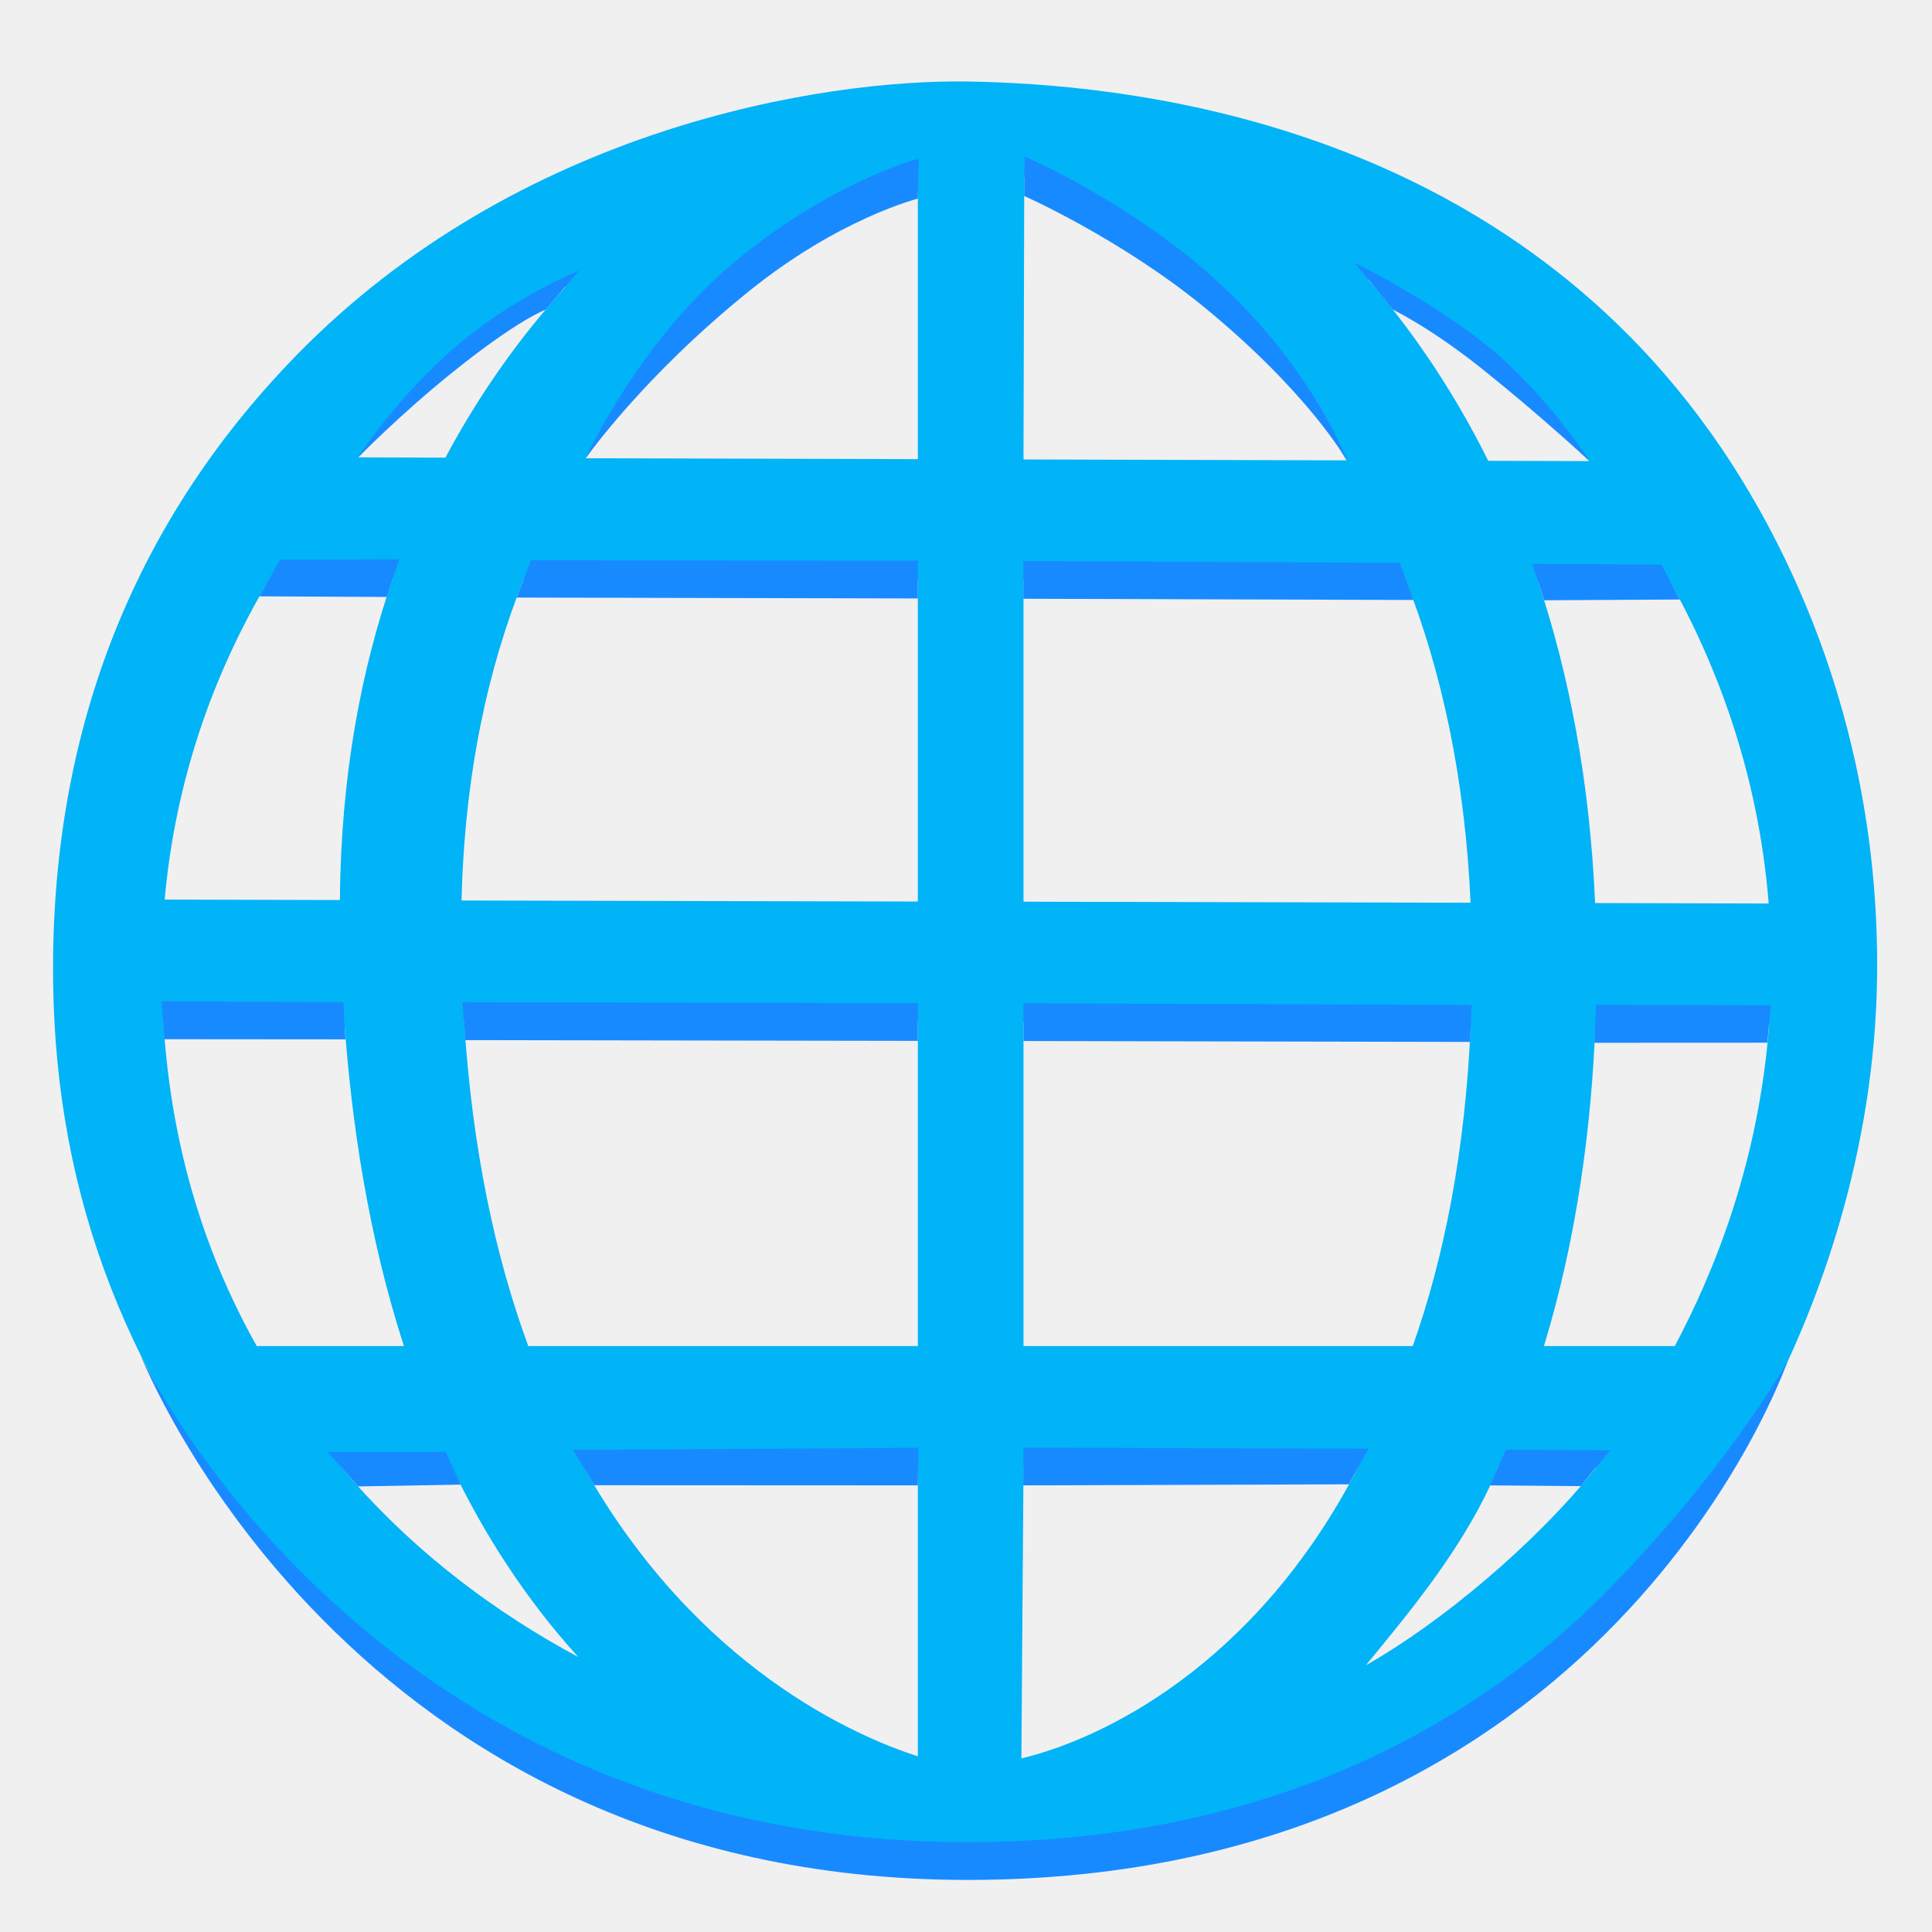
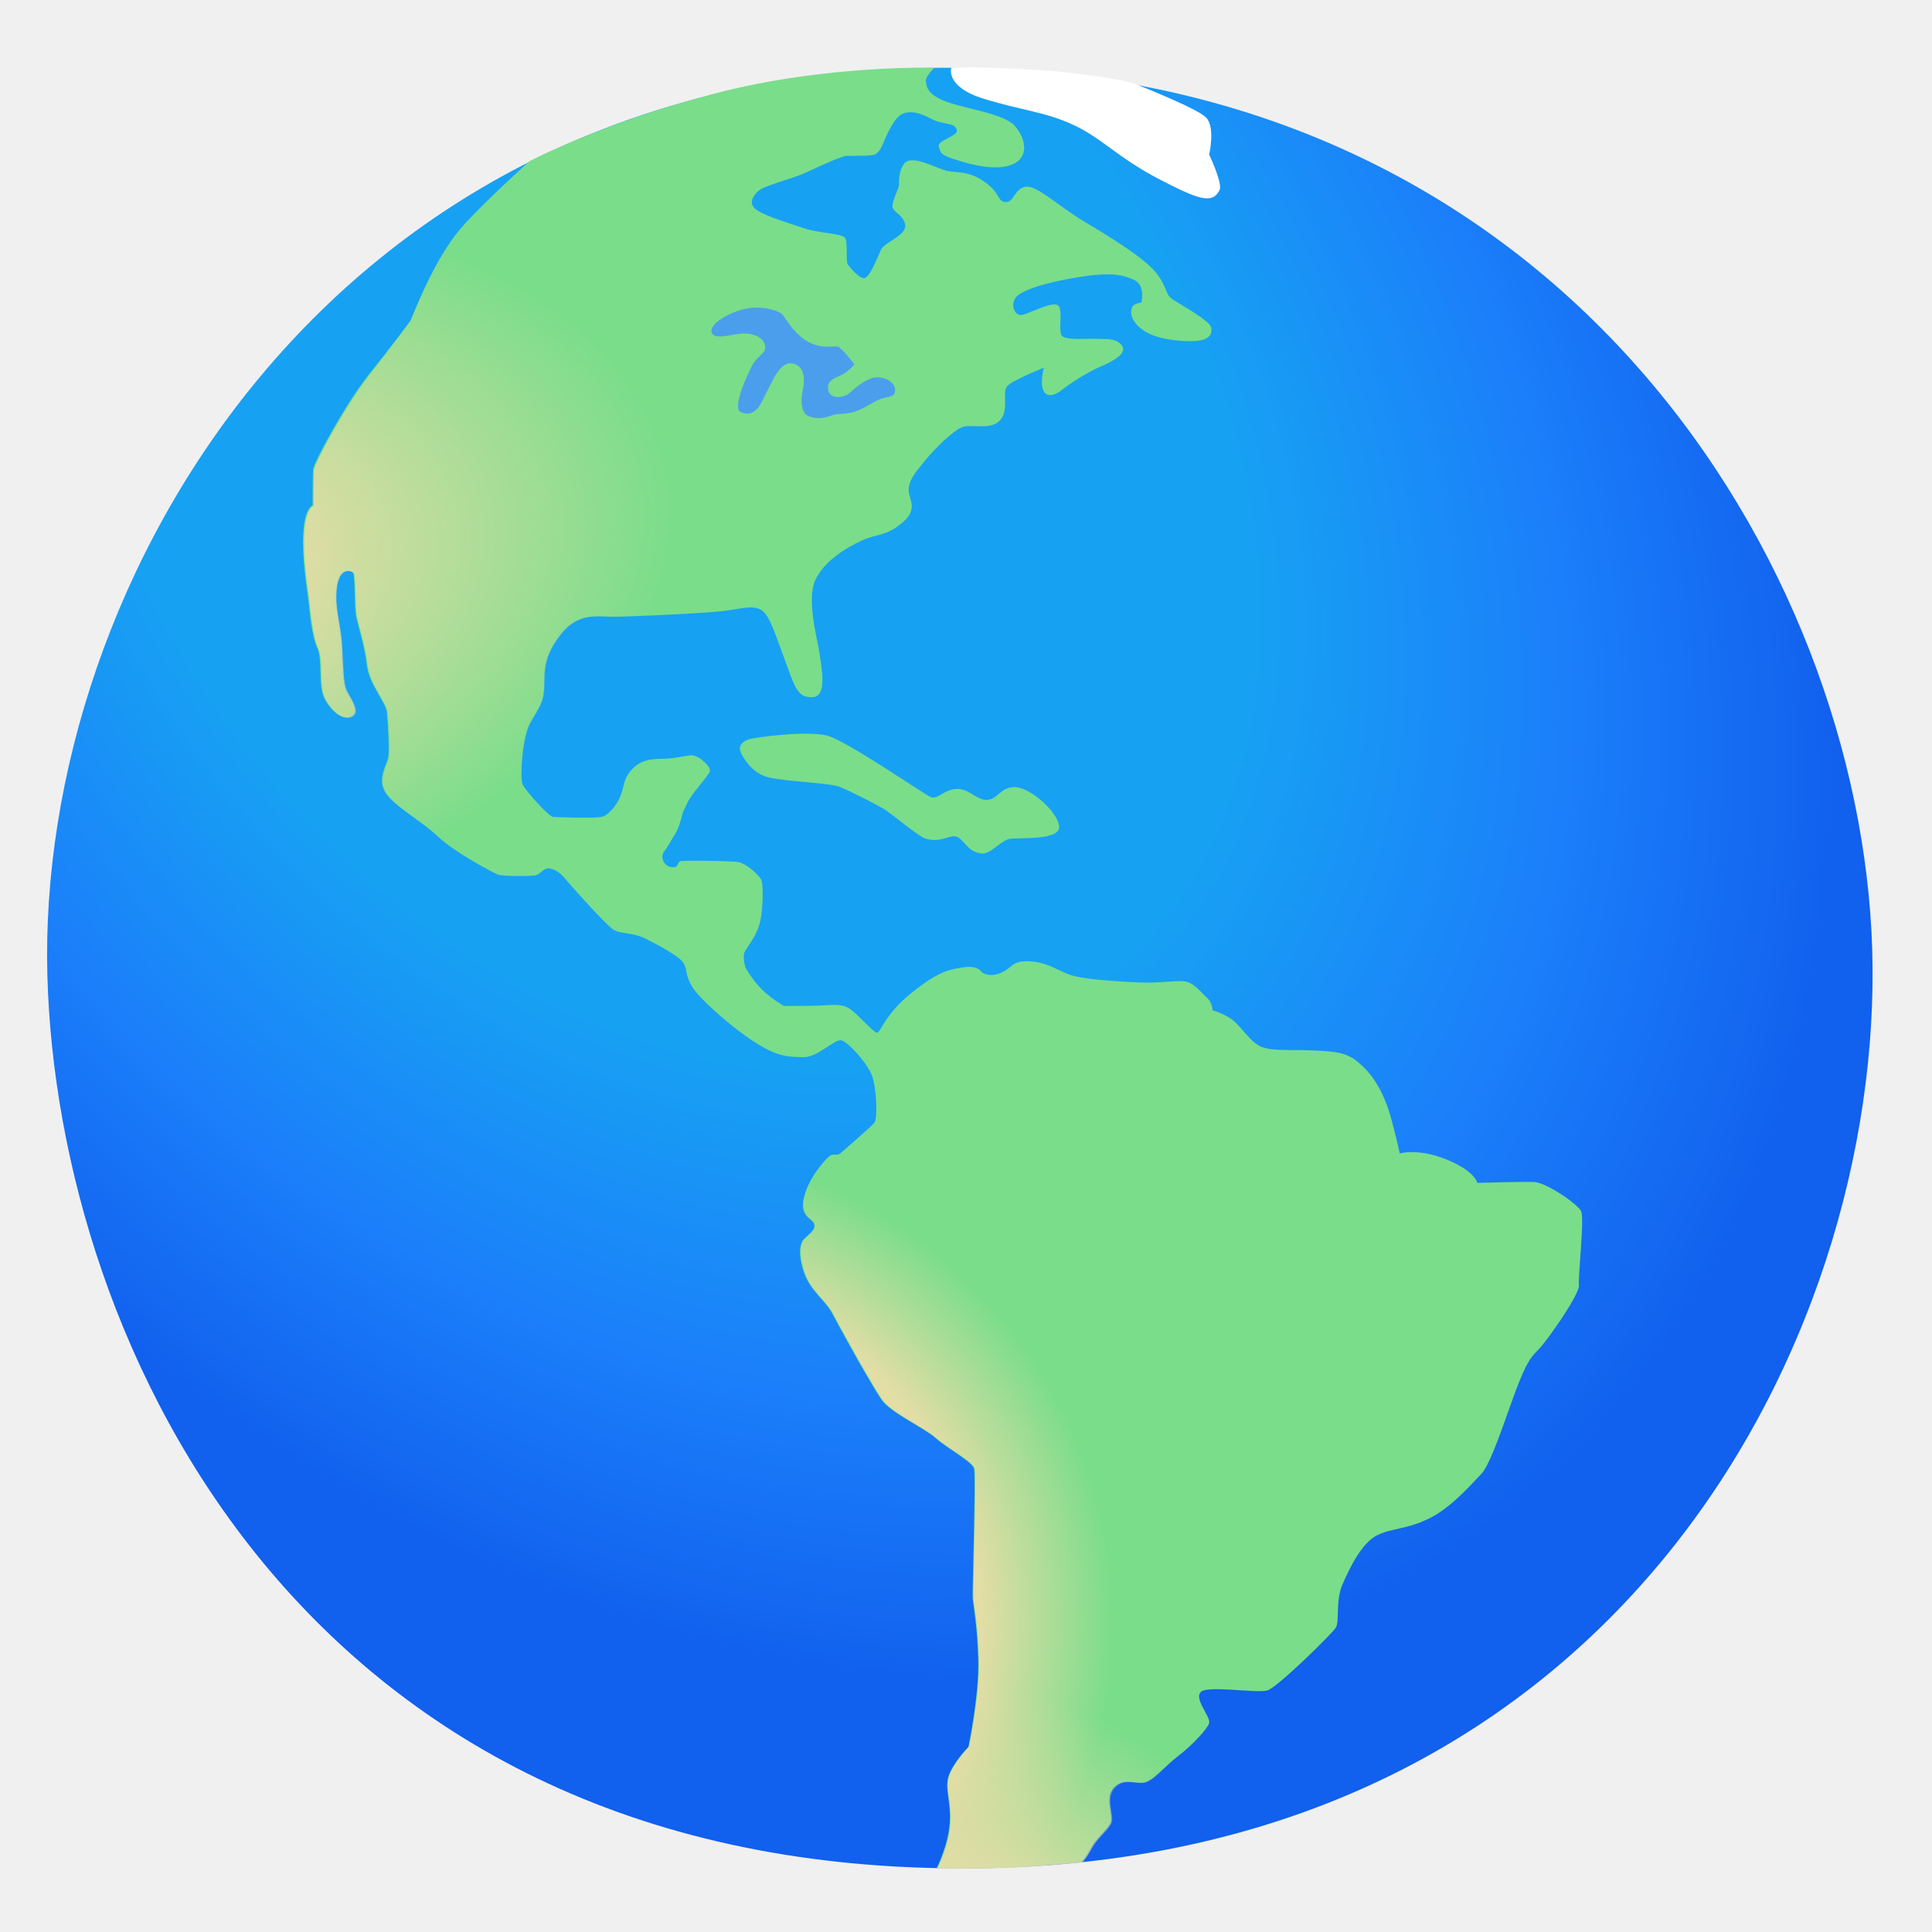
<svg xmlns="http://www.w3.org/2000/svg" version="1.1" id="Layer_2" x="0px" y="0px" viewBox="0 0 128 128" style="enable-background:new 0 0 128 128;" xml:space="preserve">
-   <radialGradient id="SVGID_1_" cx="65.025" cy="5.037" r="105.925" gradientUnits="userSpaceOnUse">
-     <stop offset="0.21" style="stop-color:#01B3F7" />
-     <stop offset="0.457" style="stop-color:#01B3F7" />
+   <radialGradient id="SVGID_1_" cx="43.972" cy="29.066" r="90.951" gradientTransform="matrix(0.6257 0.78 -0.5815 0.4665 33.3587 -18.7923)" gradientUnits="userSpaceOnUse">
+     <stop offset="0.506" style="stop-color:#17A1F3" />
+     <stop offset="0.767" style="stop-color:#1B7FFA" />
+     <stop offset="0.962" style="stop-color:#1366F0" />
+     <stop offset="1" style="stop-color:#1160EE" />
  </radialGradient>
-   <path style="fill:url(#SVGID_1_);" d="M113.28,28.59C98.3,7.63,73.88,5.55,64.05,5.4c-9.5-0.14-29.7,3.02-44.46,18.19  C8.64,34.84,3.32,48.85,3.52,65.04c0.18,14.67,5.21,26.76,14.4,37.78c13.57,16.27,32.85,20.49,46.33,20.49c0.38,0,0.76,0,1.14-0.01  c13.14-0.35,35.87-4.12,49.44-26.33c6-9.82,9.39-21.26,9.53-32.21C124.59,47.1,117.52,34.51,113.28,28.59z M117.18,59.86l-11.5-0.03  c-0.36-8.24-1.77-15.29-3.78-21.3l8.77,0.03C113.53,43.7,116.47,50.89,117.18,59.86z M10.82,67.6l11.99,0.03  c0.48,6.73,1.58,14.21,3.95,21.55h-9.75C13.35,82.67,11.29,75.5,10.82,67.6z M67.86,11.74c3.54,1.33,13.82,6.04,21.36,18.76  l-21.41-0.06L67.86,11.74z M60.81,12.03v18.39l-22.01-0.06C47.04,17.38,58.73,12.76,60.81,12.03z M60.81,38.42v21.31l-30.23-0.07  c0.2-8.44,1.78-15.47,4.13-21.31L60.81,38.42z M22.52,59.63L10.91,59.6c0.69-7.72,3.13-14.89,6.99-21.31l8.13,0.02  C23.94,44.32,22.58,51.38,22.52,59.63z M30.75,67.65l30.06,0.07v21.46H35C32.84,83.31,31.29,76.21,30.75,67.65z M60.81,97.18v19.18  c-4.06-1.3-14.65-5.84-22.15-19.18H60.81z M67.67,116.5l0.14-19.32h22.19C83.15,110.46,72.9,115.25,67.67,116.5z M67.81,89.18V67.74  l29.63,0.07c-0.35,8.5-1.78,15.54-3.84,21.37H67.81z M67.81,59.74V38.44l25.36,0.07c2.28,5.83,3.88,12.85,4.26,21.3L67.81,59.74z   M105.29,30.55l-6.69-0.02c-2.43-4.89-5.22-8.85-7.98-12.03C95.8,21.25,100.91,25.12,105.29,30.55z M37.5,18.97  c-2.75,3.02-5.55,6.77-7.99,11.35l-5.78-0.02c0.69-0.79,1.4-1.57,2.13-2.33C29.56,24.19,33.52,21.24,37.5,18.97z M23.43,98.15  c-0.28-0.32-0.55-0.65-0.83-0.97h7.33c2.14,4.47,4.88,8.74,8.38,12.6C32.94,106.9,27.76,103.05,23.43,98.15z M90.49,110.33  c3-3.65,6.72-8.09,8.78-13.15h6.52C101.75,102.27,95.46,107.52,90.49,110.33z M110.96,89.18h-8.67c2.24-7.35,3.16-14.78,3.41-21.35  l11.51,0.03C116.53,76.99,113.58,84.25,110.96,89.18z" />
-   <g>
-     <polygon style="fill:#188AFF;" points="93.65,39.75 67.8,39.67 67.81,37.17 92.74,37.29  " />
-   </g>
-   <g>
-     <polygon style="fill:#188AFF;" points="60.81,39.65 34.23,39.59 35.18,37.12 60.81,37.15  " />
-   </g>
-   <g>
-     <polygon style="fill:#188AFF;" points="60.81,68.96 30.83,68.91 30.64,66.4 60.81,66.46  " />
-   </g>
-   <g>
-     <polygon style="fill:#188AFF;" points="97.39,69.03 67.81,68.97 67.81,66.47 97.51,66.58  " />
-   </g>
-   <g>
-     <polygon style="fill:#188AFF;" points="117.09,69.08 105.63,69.09 105.74,66.57 117.32,66.6  " />
-   </g>
-   <g>
-     <polygon style="fill:#188AFF;" points="111.3,39.72 102.31,39.77 101.51,37.35 110.07,37.41  " />
-   </g>
-   <g>
-     <polygon style="fill:#188AFF;" points="60.81,98.41 39.37,98.4 37.97,96.06 60.85,95.92  " />
-   </g>
-   <g>
-     <polygon style="fill:#188AFF;" points="89.37,98.34 67.79,98.41 67.81,95.91 90.66,95.98  " />
-   </g>
-   <g>
-     <polygon style="fill:#188AFF;" points="30.52,98.36 23.73,98.48 21.72,96.2 29.53,96.19  " />
-   </g>
-   <g>
-     <polygon style="fill:#188AFF;" points="22.89,68.86 10.89,68.85 10.71,66.34 22.75,66.4  " />
-   </g>
-   <g>
-     <polygon style="fill:#188AFF;" points="25.62,39.55 17.18,39.51 18.56,37.08 26.45,37.06  " />
-   </g>
-   <g>
-     <polygon style="fill:#188AFF;" points="104.73,98.46 98.71,98.41 99.77,96.05 106.67,96.09  " />
-   </g>
-   <g>
-     <path style="fill:#188AFF;" d="M38.84,30.31l0.01-0.09c0.2-0.29,3.45-7.47,9.64-12.71c6.29-5.33,12.12-6.93,12.37-7l-0.05,2.65   c-0.06,0.02-5.2,1.31-11.16,6.11C42.63,24.92,38.89,30.25,38.84,30.31z" />
-   </g>
-   <g>
-     <path style="fill:#188AFF;" d="M89.23,30.51c-0.03-0.05-2.51-4.47-9.45-10.16c-5.51-4.51-11.86-7.34-11.93-7.37l0.03-2.6   c0.3,0.12,6.88,2.97,12.52,8.03c6.36,5.7,8.66,11.69,8.78,11.91L89.23,30.51z" />
-   </g>
-   <g>
-     <path style="fill:#188AFF;" d="M105.27,30.52c-0.03-0.04-3.38-3.13-7.04-6.05c-3.46-2.77-5.91-3.93-5.95-3.96l-2.54-3.11   c0.2,0.1,5.83,2.92,9.4,6.02c3.53,3.07,5.94,6.8,6.06,6.95L105.27,30.52z" />
-   </g>
-   <g>
-     <path style="fill:#188AFF;" d="M23.74,30.3l0.03-0.1c0.11-0.13,2.1-3.23,5.56-6.46c4.21-3.92,8.89-5.73,9.05-5.82l-2.24,2.6   c-0.04,0.02-1.8,0.64-6.19,4.17C26.45,27.51,23.77,30.27,23.74,30.3z" />
-   </g>
-   <g>
-     <path style="fill:#188AFF;" d="M64.11,124.55c-41.05,0-54.65-34.41-54.79-34.75l0.12,0.24c0.14,0.33,15.32,32.01,54.67,32.01   c0.05,0,0.09,0,0.13,0c21.16-0.04,34.42-8.85,41.83-16.24c8.05-8.03,12.3-15.49,12.33-15.57l0.05-0.1   c-0.13,0.34-11.93,34.33-54.2,34.41C64.2,124.55,64.15,124.55,64.11,124.55z" />
-   </g>
+   <path style="fill:url(#SVGID_1_);" d="M3.14,64.68c0.68,24.4,16.99,59.55,61.45,59.1c43.32-0.44,60.76-36.3,59.4-62.06  c-1.37-25.76-21.66-57.46-61.79-57.23C22.06,4.71,2.4,38.45,3.14,64.68z" />
+   <path style="fill:#FFFFFF;" d="M63.03,4.48c0,0-0.45,1.27,2.17,2.07s4.01,0.85,5.88,1.71c1.87,0.85,2.99,2.19,5.66,3.58  c2.67,1.39,3.58,1.71,4.06,0.75c0.22-0.43-0.69-2.35-0.69-2.35s0.43-1.82-0.21-2.46c-0.54-0.54-3.52-1.75-4.59-2.18  c-1-0.4-4.59-0.84-6.31-0.95C64.78,4.39,63.03,4.48,63.03,4.48z" />
+   <path style="fill:#7ADD8A;" d="M49.06,49.8c0.09,0.23,0.65,1.37,1.77,1.68c1.12,0.31,4.08,0.37,4.79,0.65  c0.72,0.28,2.46,1.18,2.93,1.46s2.3,1.82,2.74,1.96c1.03,0.34,1.62-0.28,2.09-0.12c0.47,0.16,0.75,1.06,1.68,1.12  c0.56,0.04,1.28-0.87,1.81-0.97s3.24,0.12,3.3-0.75c0.06-0.87-1.84-2.68-2.96-2.68c-0.94,0-1.09,0.81-1.81,0.84  c-0.72,0.03-1.18-0.75-2.02-0.72c-0.84,0.03-1.28,0.75-1.74,0.53c-0.47-0.22-5.48-3.67-6.79-4.05c-1.31-0.37-4.73,0.09-5.2,0.22  C49.19,49.12,48.91,49.4,49.06,49.8z" />
+   <path style="fill:#7ADD8A;" d="M27.19,21.25c0.75-1.82,1.93-4.57,3.53-6.34c1.61-1.77,4.36-4.23,4.36-4.23s4.9-2.57,12.29-4.49  s14.54-1.7,14.54-1.7s-0.62,0.58-0.57,0.9c0.05,0.32,0.05,0.86,1.34,1.34c1.28,0.48,3.85,0.8,4.55,1.61c0.7,0.8,0.91,1.87,0.11,2.41  c-0.8,0.54-2.25,0.37-3.64-0.05c-1.39-0.43-1.34-0.48-1.5-0.96c-0.16-0.48,1.39-0.7,1.18-1.18c-0.21-0.48-0.91-0.27-1.71-0.7  c-0.8-0.43-1.38-0.53-1.88-0.32s-0.99,1.27-1.21,1.8c-0.22,0.53-0.34,0.71-0.56,0.87s-1.58,0.09-1.95,0.12  c-0.37,0.03-1.83,0.71-2.69,1.11c-0.87,0.4-2.69,0.84-3.1,1.18c-0.4,0.34-0.77,0.9-0.09,1.33s2.2,0.87,3.1,1.18  c0.9,0.31,2.48,0.34,2.69,0.62c0.22,0.28,0.03,1.58,0.19,1.77c0.15,0.19,0.74,0.96,1.11,0.9c0.37-0.06,0.9-1.49,1.11-1.92  c0.22-0.43,1.7-0.93,1.58-1.61c-0.12-0.68-0.81-0.81-0.84-1.21c-0.03-0.4,0.46-1.24,0.43-1.46c-0.03-0.22,0.03-1.46,0.68-1.58  c0.65-0.12,1.55,0.37,2.29,0.62s1.49-0.03,2.63,0.74c1.15,0.77,0.9,1.36,1.46,1.39c0.56,0.03,0.59-0.9,1.33-1.02  c0.74-0.12,2.14,1.27,3.9,2.32s4.15,2.51,4.86,3.53c0.71,1.02,0.46,1.27,1.02,1.64s2.42,1.39,2.51,1.83  c0.09,0.43-0.03,1.02-1.86,0.9c-1.83-0.12-2.6-0.59-3.04-1.05c-0.43-0.46-0.46-0.9-0.34-1.18c0.12-0.28,0.62-0.31,0.62-0.31  s0.28-1.15-0.46-1.49c-0.74-0.34-1.46-0.56-3.75-0.19c-2.29,0.37-3.84,0.9-4.15,1.39c-0.31,0.5-0.03,1.11,0.37,1.11  s1.86-0.84,2.38-0.68c0.53,0.15,0,1.86,0.4,2.11c0.4,0.25,1.61,0.12,2.26,0.15c0.65,0.03,1.33-0.06,1.67,0.46s-0.59,1.02-1.46,1.39  s-2.14,1.21-2.51,1.52c-0.37,0.31-0.99,0.59-1.24,0.06c-0.25-0.53,0.03-1.52,0.03-1.52s-2.11,0.84-2.45,1.24  c-0.34,0.4,0.19,1.64-0.5,2.29c-0.68,0.65-1.89,0.15-2.51,0.43c-0.62,0.28-1.7,1.33-2.42,2.2c-0.71,0.87-1.08,1.33-1.08,1.95  c0,0.62,0.68,1.24-0.43,2.17c-1.11,0.93-1.7,0.71-2.69,1.18c-0.99,0.46-2.48,1.33-3.07,2.63c-0.59,1.3,0.15,3.9,0.28,4.8  c0.12,0.9,0.56,2.91-0.46,2.94s-1.15-0.62-1.89-2.63c-0.74-2.01-1.02-2.91-1.58-3.19c-0.56-0.28-1.27-0.03-2.51,0.12  c-1.24,0.15-6.23,0.37-7.25,0.37s-2.32-0.31-3.47,1.18c-1.15,1.49-1.05,2.32-1.08,3.44s-0.4,1.46-0.93,2.42  c-0.53,0.96-0.68,3.62-0.5,4.06c0.19,0.43,1.77,2.17,2.04,2.17c0.28,0,2.85,0.12,3.28-0.03c0.43-0.15,0.93-0.77,1.18-1.39  c0.25-0.62,0.15-1.15,0.84-1.83s1.61-0.59,2.2-0.62s1.05-0.15,1.58-0.22c0.53-0.06,1.33,0.74,1.3,1.02s-1.18,1.46-1.49,2.11  s-0.31,0.65-0.31,0.65s-0.22,0.99-0.5,1.42c-0.28,0.43-0.5,0.87-0.74,1.18c-0.25,0.31-0.09,0.9,0.43,1.02  c0.53,0.12,0.43-0.28,0.62-0.37c0.19-0.09,3.16-0.03,3.78,0.03s1.55,0.96,1.64,1.27s0.12,2.14-0.22,3.07  c-0.34,0.93-0.9,1.42-0.96,1.77c-0.06,0.34,0.09,0.87,0.09,0.87s0.46,0.87,1.15,1.52c0.68,0.65,1.42,1.05,1.42,1.05  s1.58,0,2.42-0.03c0.84-0.03,1.42-0.15,1.98,0.25c0.56,0.4,1.55,1.58,1.77,1.55c0.22-0.03,0.53-1.24,2.26-2.63  c1.73-1.39,2.42-1.55,3.44-1.7c1.02-0.15,1.21,0.31,1.21,0.31s0.46,0.4,1.27,0.06s0.71-0.84,1.95-0.77s2.01,0.74,2.85,0.96  s2.42,0.34,4.09,0.43c1.67,0.09,2.69-0.15,3.31-0.06c0.62,0.09,1.15,0.81,1.49,1.11c0.34,0.31,0.34,0.81,0.34,0.81  s0.65,0.15,1.27,0.59c0.62,0.43,1.21,1.52,1.98,1.83c0.77,0.31,2.17,0.15,3.81,0.25c1.64,0.09,2.11,0.28,2.94,1.08  s1.33,1.86,1.64,2.76c0.31,0.9,0.77,2.97,0.77,2.97s1.21-0.37,3.1,0.4c1.89,0.77,2.04,1.55,2.04,1.55s2.94-0.09,3.75-0.06  c0.81,0.03,2.91,1.46,3.13,1.95c0.22,0.5-0.22,4.31-0.15,4.89c0.06,0.59-2.17,3.78-2.73,4.31c-0.56,0.53-0.93,1.15-1.8,3.62  s-1.49,4.12-1.95,4.58c-0.46,0.46-1.92,2.2-3.44,2.94c-1.52,0.74-2.42,0.62-3.44,1.11c-1.02,0.5-1.8,2.11-2.29,3.22  c-0.5,1.11-0.19,2.48-0.46,2.91c-0.28,0.43-3.84,3.93-4.52,4.15c-0.68,0.22-3.87-0.34-4.4,0.09s0.65,1.67,0.53,2.08  c-0.12,0.4-1.15,1.49-2.04,2.17c-0.9,0.68-1.67,1.67-2.29,1.77c-0.62,0.09-1.39-0.34-2.01,0.37s0.06,1.86-0.22,2.35  c-0.28,0.5-0.92,0.95-1.29,1.63c-0.37,0.68-0.64,0.92-0.64,0.92s-2.82,0.25-4.5,0.34c-1.67,0.09-5.06,0.05-5.06,0.05  s0.76-1.49,0.86-2.98s-0.37-2.29-0.06-3.16c0.31-0.87,1.3-1.89,1.3-1.89s0.71-3.41,0.65-5.73c-0.06-2.32-0.34-3.69-0.37-4.12  c-0.03-0.43,0.22-8.11,0.09-8.58c-0.12-0.46-1.77-1.33-2.57-2.04c-0.81-0.71-3-1.67-3.59-2.57c-0.59-0.9-0.74-1.24-0.96-1.58  c-0.22-0.34-1.89-3.34-2.29-4.12c-0.4-0.77-1.39-1.46-1.8-2.54s-0.4-1.98-0.09-2.32s0.81-0.62,0.71-1.02  c-0.09-0.4-0.99-0.46-0.68-1.77s1.39-2.48,1.67-2.73c0.28-0.25,0.5,0.03,0.77-0.22c0.28-0.25,2.01-1.73,2.23-2.01  s0.15-2.26-0.15-3.1c-0.31-0.84-1.55-2.2-2.01-2.35c-0.46-0.15-1.58,1.15-2.57,1.11c-0.99-0.03-1.64,0-3.19-0.99  c-1.55-0.99-3.72-2.91-4.18-3.72c-0.46-0.81-0.28-1.11-0.56-1.55c-0.28-0.43-1.73-1.21-2.54-1.61c-0.81-0.4-1.64-0.28-2.11-0.59  s-2.73-2.82-3.16-3.34c-0.43-0.53-0.81-0.68-1.11-0.71s-0.59,0.4-0.84,0.46c-0.25,0.06-2.26,0.09-2.57-0.06  c-0.31-0.15-2.73-1.39-3.93-2.51s-2.73-1.89-3.41-2.82c-0.68-0.93,0.03-1.92,0.12-2.42c0.09-0.5-0.03-2.35-0.09-3  c-0.06-0.65-1.18-1.83-1.33-3.13s-0.59-2.6-0.71-3.22c-0.12-0.62-0.06-2.79-0.22-2.91c-0.15-0.12-0.93-0.43-1.11,0.93  s0.25,2.38,0.34,3.93c0.09,1.55,0.09,2.48,0.31,2.94c0.22,0.46,0.96,1.42,0.37,1.73c-0.59,0.31-1.36-0.34-1.8-1.21  c-0.43-0.87-0.09-2.51-0.46-3.31s-0.5-2.38-0.59-3.16c-0.09-0.77-0.43-2.73-0.34-4.43c0.09-1.7,0.62-1.86,0.62-1.86  s0-1.98,0.03-2.38s2.01-4.12,3.62-6.19C26.01,22.86,27.19,21.25,27.19,21.25z" />
+   <radialGradient id="SVGID_2_" cx="4.93" cy="38.972" r="40.299" gradientTransform="matrix(0.9806 -0.1961 0.1182 0.5911 -4.5115 16.9023)" gradientUnits="userSpaceOnUse">
+     <stop offset="0.344" style="stop-color:#E3DDA6" />
+     <stop offset="0.996" style="stop-color:#E3DDA6;stop-opacity:0" />
+   </radialGradient>
+   <path style="fill:url(#SVGID_2_);" d="M41.62,56.63c0.16-2.52-1.21-2.67-1.64-2.52c-0.43,0.15-3,0.03-3.28,0.03  c-0.28,0-1.86-1.73-2.04-2.17c-0.19-0.43-0.03-3.1,0.5-4.06c0.53-0.96,0.9-1.3,0.93-2.42s-0.06-1.95,1.08-3.44  c1.15-1.49,2.45-1.18,3.47-1.18s6.01-0.22,7.25-0.37c1.24-0.15,1.95-0.4,2.51-0.12c0.56,0.28,0.84,1.18,1.58,3.19  c0.74,2.01,0.87,2.66,1.89,2.63s0.59-2.04,0.46-2.94c-0.12-0.9-0.87-3.5-0.28-4.8c0.59-1.3,2.08-2.17,3.07-2.63  c0.99-0.46,1.58-0.25,2.69-1.18c1.11-0.93,0.43-1.55,0.43-2.17c0-0.62,0.37-1.08,1.08-1.95c0.71-0.87,1.8-1.92,2.42-2.2  c0.62-0.28,1.83,0.22,2.51-0.43c0.68-0.65,0.15-1.89,0.5-2.29c0.34-0.4,2.45-1.24,2.45-1.24s-0.28,0.99-0.03,1.52  c0.25,0.53,0.87,0.25,1.24-0.06c0.37-0.31,1.64-1.15,2.51-1.52s1.8-0.87,1.46-1.39s-1.02-0.43-1.67-0.46  c-0.65-0.03-1.86,0.09-2.26-0.15c-0.4-0.25,0.12-1.95-0.4-2.11c-0.53-0.15-1.98,0.68-2.38,0.68s-0.68-0.62-0.37-1.11  c0.31-0.5-9.63-1.42-10-1.36c-0.37,0.06-0.96-0.71-1.11-0.9c-0.15-0.19,0.03-1.49-0.19-1.77c-0.22-0.28-1.8-0.31-2.69-0.62  c-0.9-0.31-2.42-0.74-3.1-1.18s-0.31-0.99,0.09-1.33c0.4-0.34,2.23-0.77,3.1-1.18c0.87-0.4,2.32-1.08,2.69-1.11  c0.37-0.03,1.73,0.03,1.95-0.12s0.34-0.34,0.56-0.87c0.22-0.53,0.71-1.58,1.21-1.8s1.61-1.82,1.56-2.14  c-0.05-0.32,0.57-0.9,0.57-0.9s-7.15-0.23-14.54,1.7s-12.29,4.49-12.29,4.49s-2.75,2.46-4.36,4.23c-1.61,1.77-2.78,4.52-3.53,6.34  c0,0-1.18,1.61-2.79,3.69c-1.61,2.08-3.59,5.79-3.62,6.19s-0.03,2.38-0.03,2.38s-0.53,0.15-0.62,1.86c-0.09,1.7,0.25,3.65,0.34,4.43  c0.09,0.77,0.22,2.35,0.59,3.16s0.03,2.45,0.46,3.31c0.43,0.87,1.21,1.52,1.8,1.21c0.59-0.31-0.15-1.27-0.37-1.73  c-0.22-0.46-0.22-1.39-0.31-2.94c-0.09-1.55-0.53-2.57-0.34-3.93s0.96-1.05,1.11-0.93c0.15,0.12,0.09,2.29,0.22,2.91  c0.12,0.62,0.56,1.92,0.71,3.22s1.27,2.48,1.33,3.13c0.06,0.65,0.19,2.51,0.09,3c-0.09,0.5-0.81,1.49-0.12,2.42  c0.68,0.93,2.2,1.7,3.41,2.82s3.62,2.35,3.93,2.51c0.31,0.15,2.32,0.12,2.57,0.06c0.25-0.06,0.53-0.5,0.84-0.46s1.62,1.14,2.17,1.05  C39.54,58.44,41.5,58.49,41.62,56.63z" />
+   <radialGradient id="SVGID_3_" cx="42.188" cy="107.573" r="31.591" gradientUnits="userSpaceOnUse">
+     <stop offset="0.723" style="stop-color:#E3DDA6" />
+     <stop offset="1" style="stop-color:#E3DDA6;stop-opacity:0" />
+   </radialGradient>
+   <path style="fill:url(#SVGID_3_);" d="M57.83,71.27c0.12,0.88,0.37,2.82,0.15,3.1c-0.22,0.28-1.95,1.77-2.23,2.01  c-0.28,0.25-0.5-0.03-0.77,0.22c-0.28,0.25-1.36,1.42-1.67,2.73s0.59,1.36,0.68,1.77s-0.4,0.68-0.71,1.02s-0.31,1.24,0.09,2.32  s1.39,1.77,1.8,2.54c0.4,0.77,2.08,3.78,2.29,4.12c0.22,0.34,0.37,0.68,0.96,1.58c0.59,0.9,2.79,1.86,3.59,2.57  c0.81,0.71,2.45,1.58,2.57,2.04s-0.12,8.15-0.09,8.58c0.03,0.43,0.31,1.8,0.37,4.12s-0.65,5.73-0.65,5.73s-0.99,1.02-1.3,1.89  c-0.31,0.87,0.15,1.67,0.06,3.16c-0.09,1.49-0.86,2.98-0.86,2.98s3.38,0.04,5.06-0.05c1.67-0.09,4.5-0.34,4.5-0.34  s0.27-0.24,0.64-0.92s1.01-1.13,1.29-1.63c0.28-0.5-0.4-1.64,0.22-2.35c0.62-0.71,1.39-0.28,2.01-0.37  c0.62-0.09,1.39-1.08,2.29-1.77c0.9-0.68,1.92-1.77,2.04-2.17c0.12-0.4-1.05-1.64-0.53-2.08c0.53-0.43,3.72,0.12,4.4-0.09  c0.68-0.22,4.24-3.72,4.52-4.15c0.28-0.43-0.03-1.8,0.46-2.91c0.5-1.11,0.83-18.84-4.46-26.54C78.36,69.36,57.24,66.73,57.83,71.27z  " />
+   <radialGradient id="SVGID_4_" cx="62.919" cy="134.216" r="22.682" gradientUnits="userSpaceOnUse">
+     <stop offset="0.403" style="stop-color:#E3DDA6" />
+     <stop offset="1" style="stop-color:#E3DDA6;stop-opacity:0" />
+   </radialGradient>
+   <path style="fill:url(#SVGID_4_);" d="M57.85,71.31c0.12,0.88,0.37,2.82,0.15,3.1c-0.22,0.28-1.95,1.77-2.23,2.01  c-0.28,0.25-0.5-0.03-0.77,0.22c-0.28,0.25-1.36,1.42-1.67,2.73s0.59,1.36,0.68,1.77s-0.4,0.68-0.71,1.02s-0.31,1.24,0.09,2.32  c0.4,1.08,1.39,1.77,1.8,2.54c0.4,0.77,2.08,3.78,2.29,4.12s0.37,0.68,0.96,1.58c0.59,0.9,2.79,1.86,3.59,2.57  c0.81,0.71,2.45,1.58,2.57,2.04c0.12,0.46-0.12,8.15-0.09,8.58c0.03,0.43,0.31,1.8,0.37,4.12c0.06,2.32-0.65,5.73-0.65,5.73  s-0.99,1.02-1.3,1.89c-0.31,0.87,0.15,1.67,0.06,3.16c-0.09,1.49-0.86,2.98-0.86,2.98s3.38,0.04,5.06-0.05  c1.67-0.09,4.5-0.34,4.5-0.34s0.27-0.24,0.64-0.92c0.37-0.68,1.01-1.13,1.29-1.63c0.28-0.5-0.4-1.64,0.22-2.35  c0.62-0.71,1.39-0.28,2.01-0.37c0.62-0.09,1.39-1.08,2.29-1.77c0.9-0.68,1.92-1.77,2.04-2.17c0.12-0.4-1.05-1.64-0.53-2.08  s3.72,0.12,4.4-0.09c0.68-0.22,4.24-3.72,4.52-4.15c0.28-0.43-0.03-1.8,0.46-2.91c0.5-1.11,0.83-18.84-4.46-26.54  C78.37,69.39,57.25,66.77,57.85,71.31z" />
+   <path style="fill:#4B9EEC;" d="M47.21,22.14c0.28,0.38,1.55-0.08,2.15-0.05c0.6,0.03,1.25,0.27,1.33,0.82  c0.08,0.54-0.52,0.63-0.87,1.33c-0.18,0.36-1.39,2.79-0.73,3.07c0.87,0.38,1.3-0.49,1.49-0.9c0.19-0.41,0.65-1.28,0.65-1.28  s0.52-1.14,1.2-1.06c1.22,0.14,0.73,1.88,0.73,1.88s-0.27,1.3,0.38,1.6c0.65,0.3,1.28,0.08,1.63-0.05c0.35-0.14,0.95,0,1.66-0.3  c0.71-0.3,1.01-0.57,1.49-0.76c0.49-0.19,0.92-0.08,0.98-0.52c0.05-0.43-0.38-0.87-1.11-0.92s-1.63,0.79-1.93,1.06  c-0.3,0.27-1.28,0.46-1.39-0.24s0.52-0.76,0.98-1.03c0.46-0.27,0.76-0.65,0.76-0.65s-0.84-1.09-1.09-1.17  c-0.24-0.08-1.22,0.22-2.2-0.46c-0.91-0.63-1.28-1.49-1.52-1.71s-1.33-0.57-2.39-0.35S46.77,21.54,47.21,22.14z" />
</svg>
